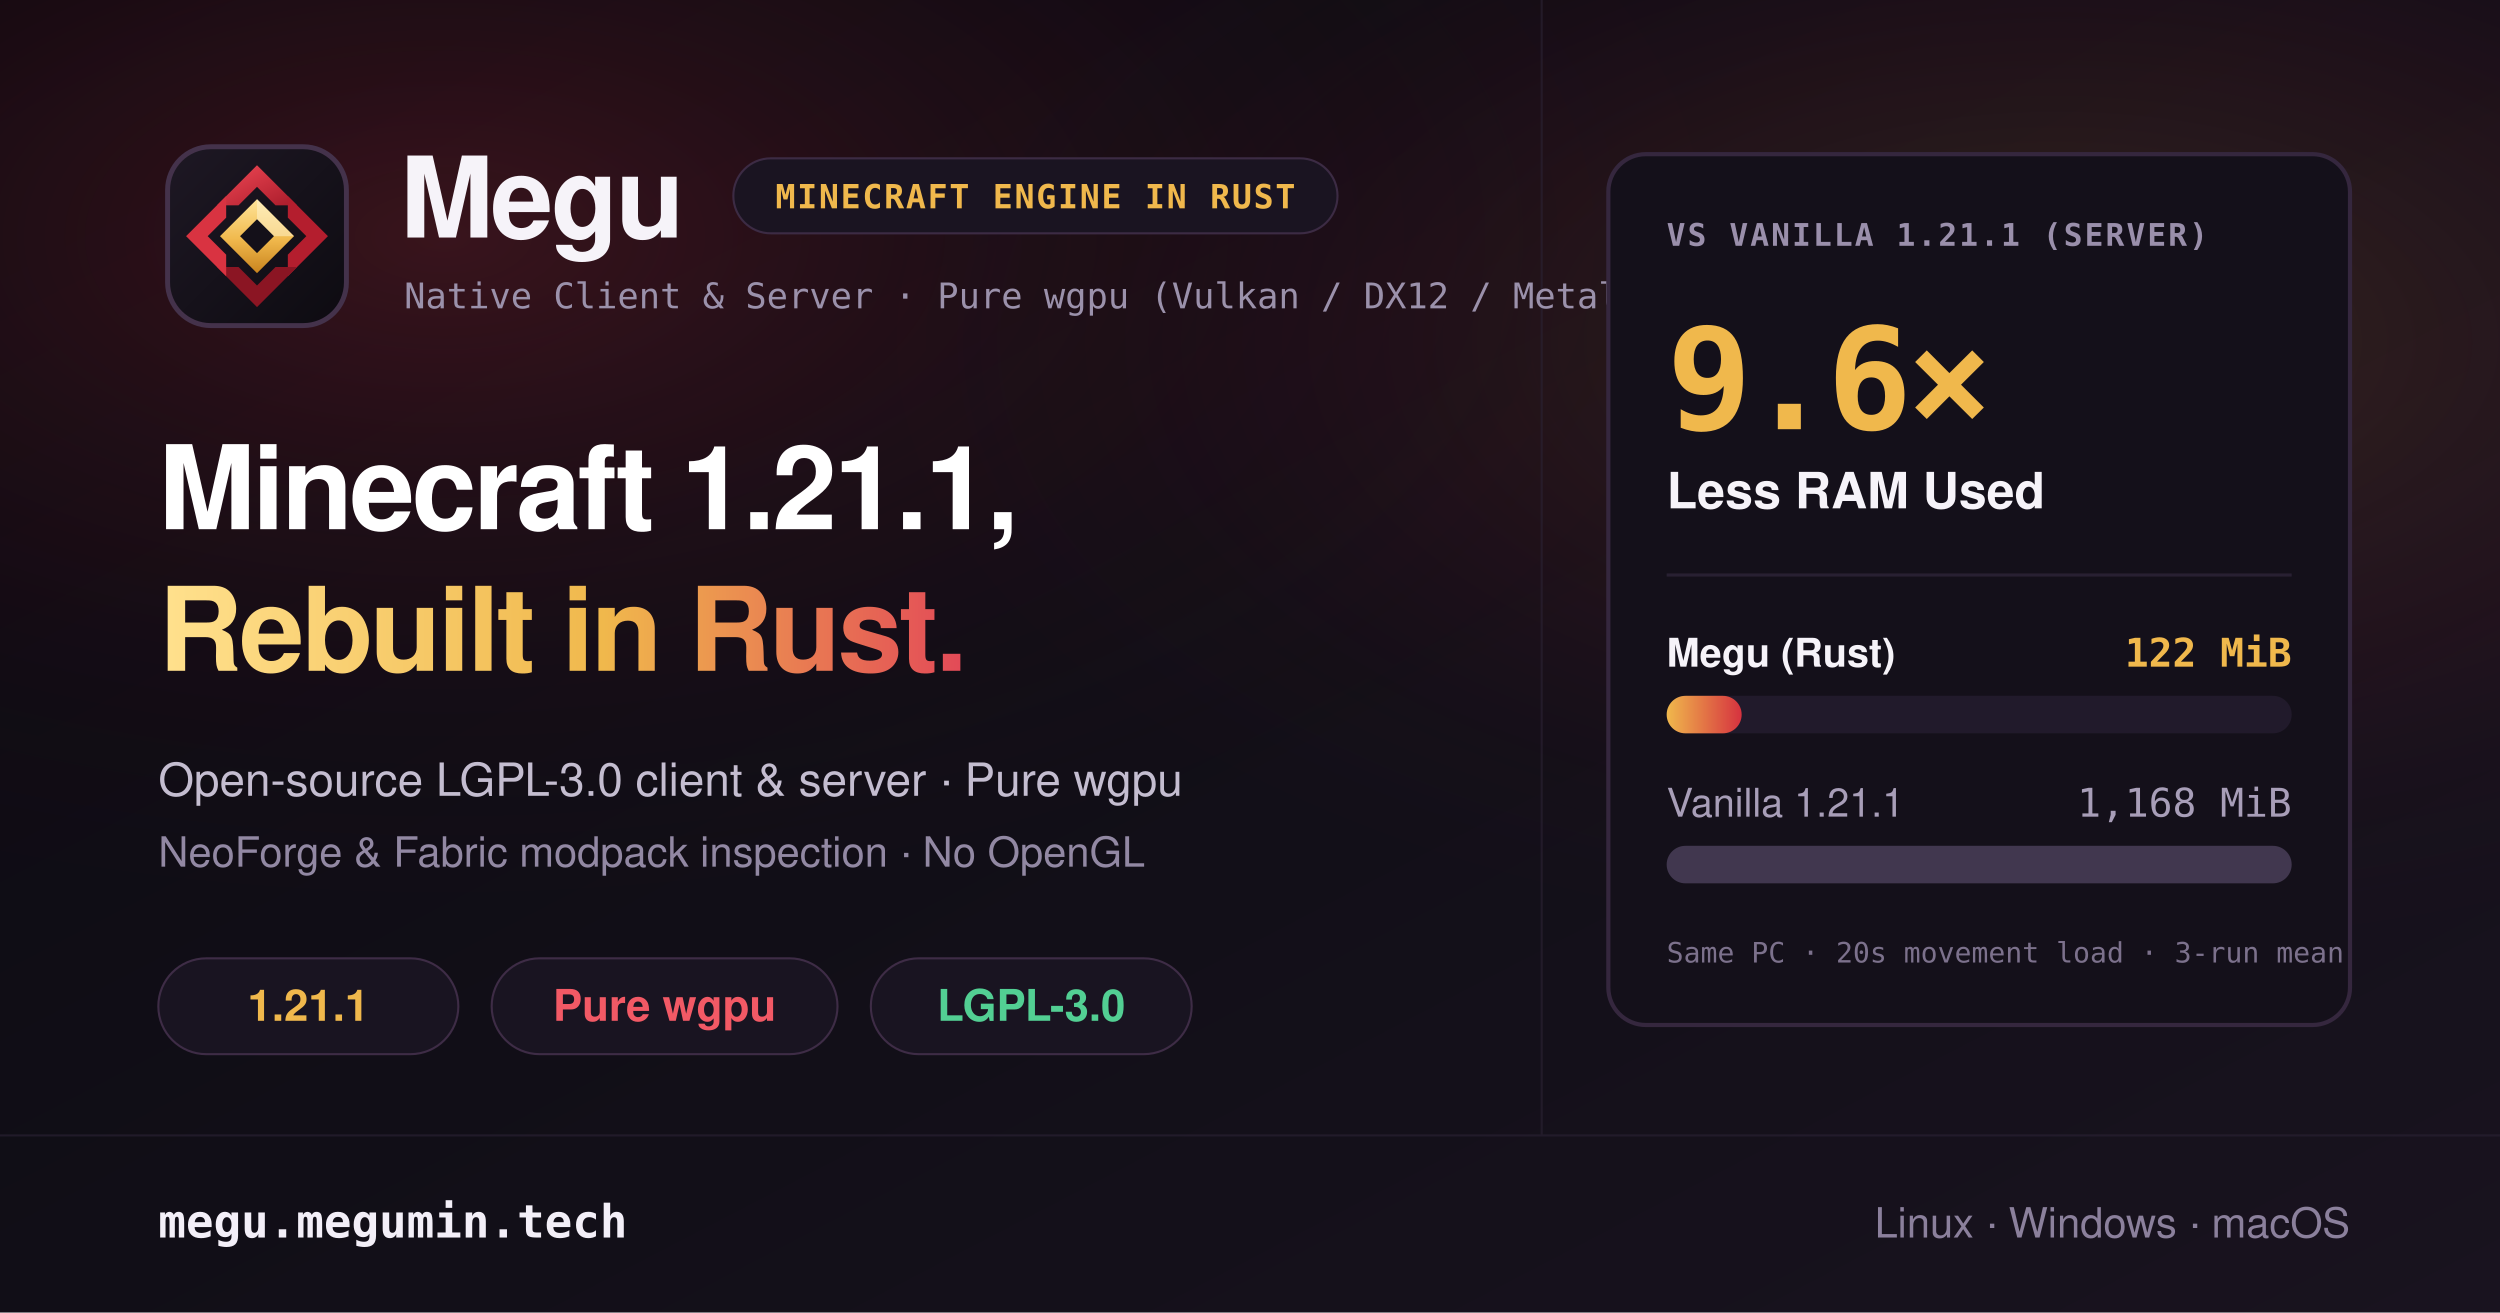
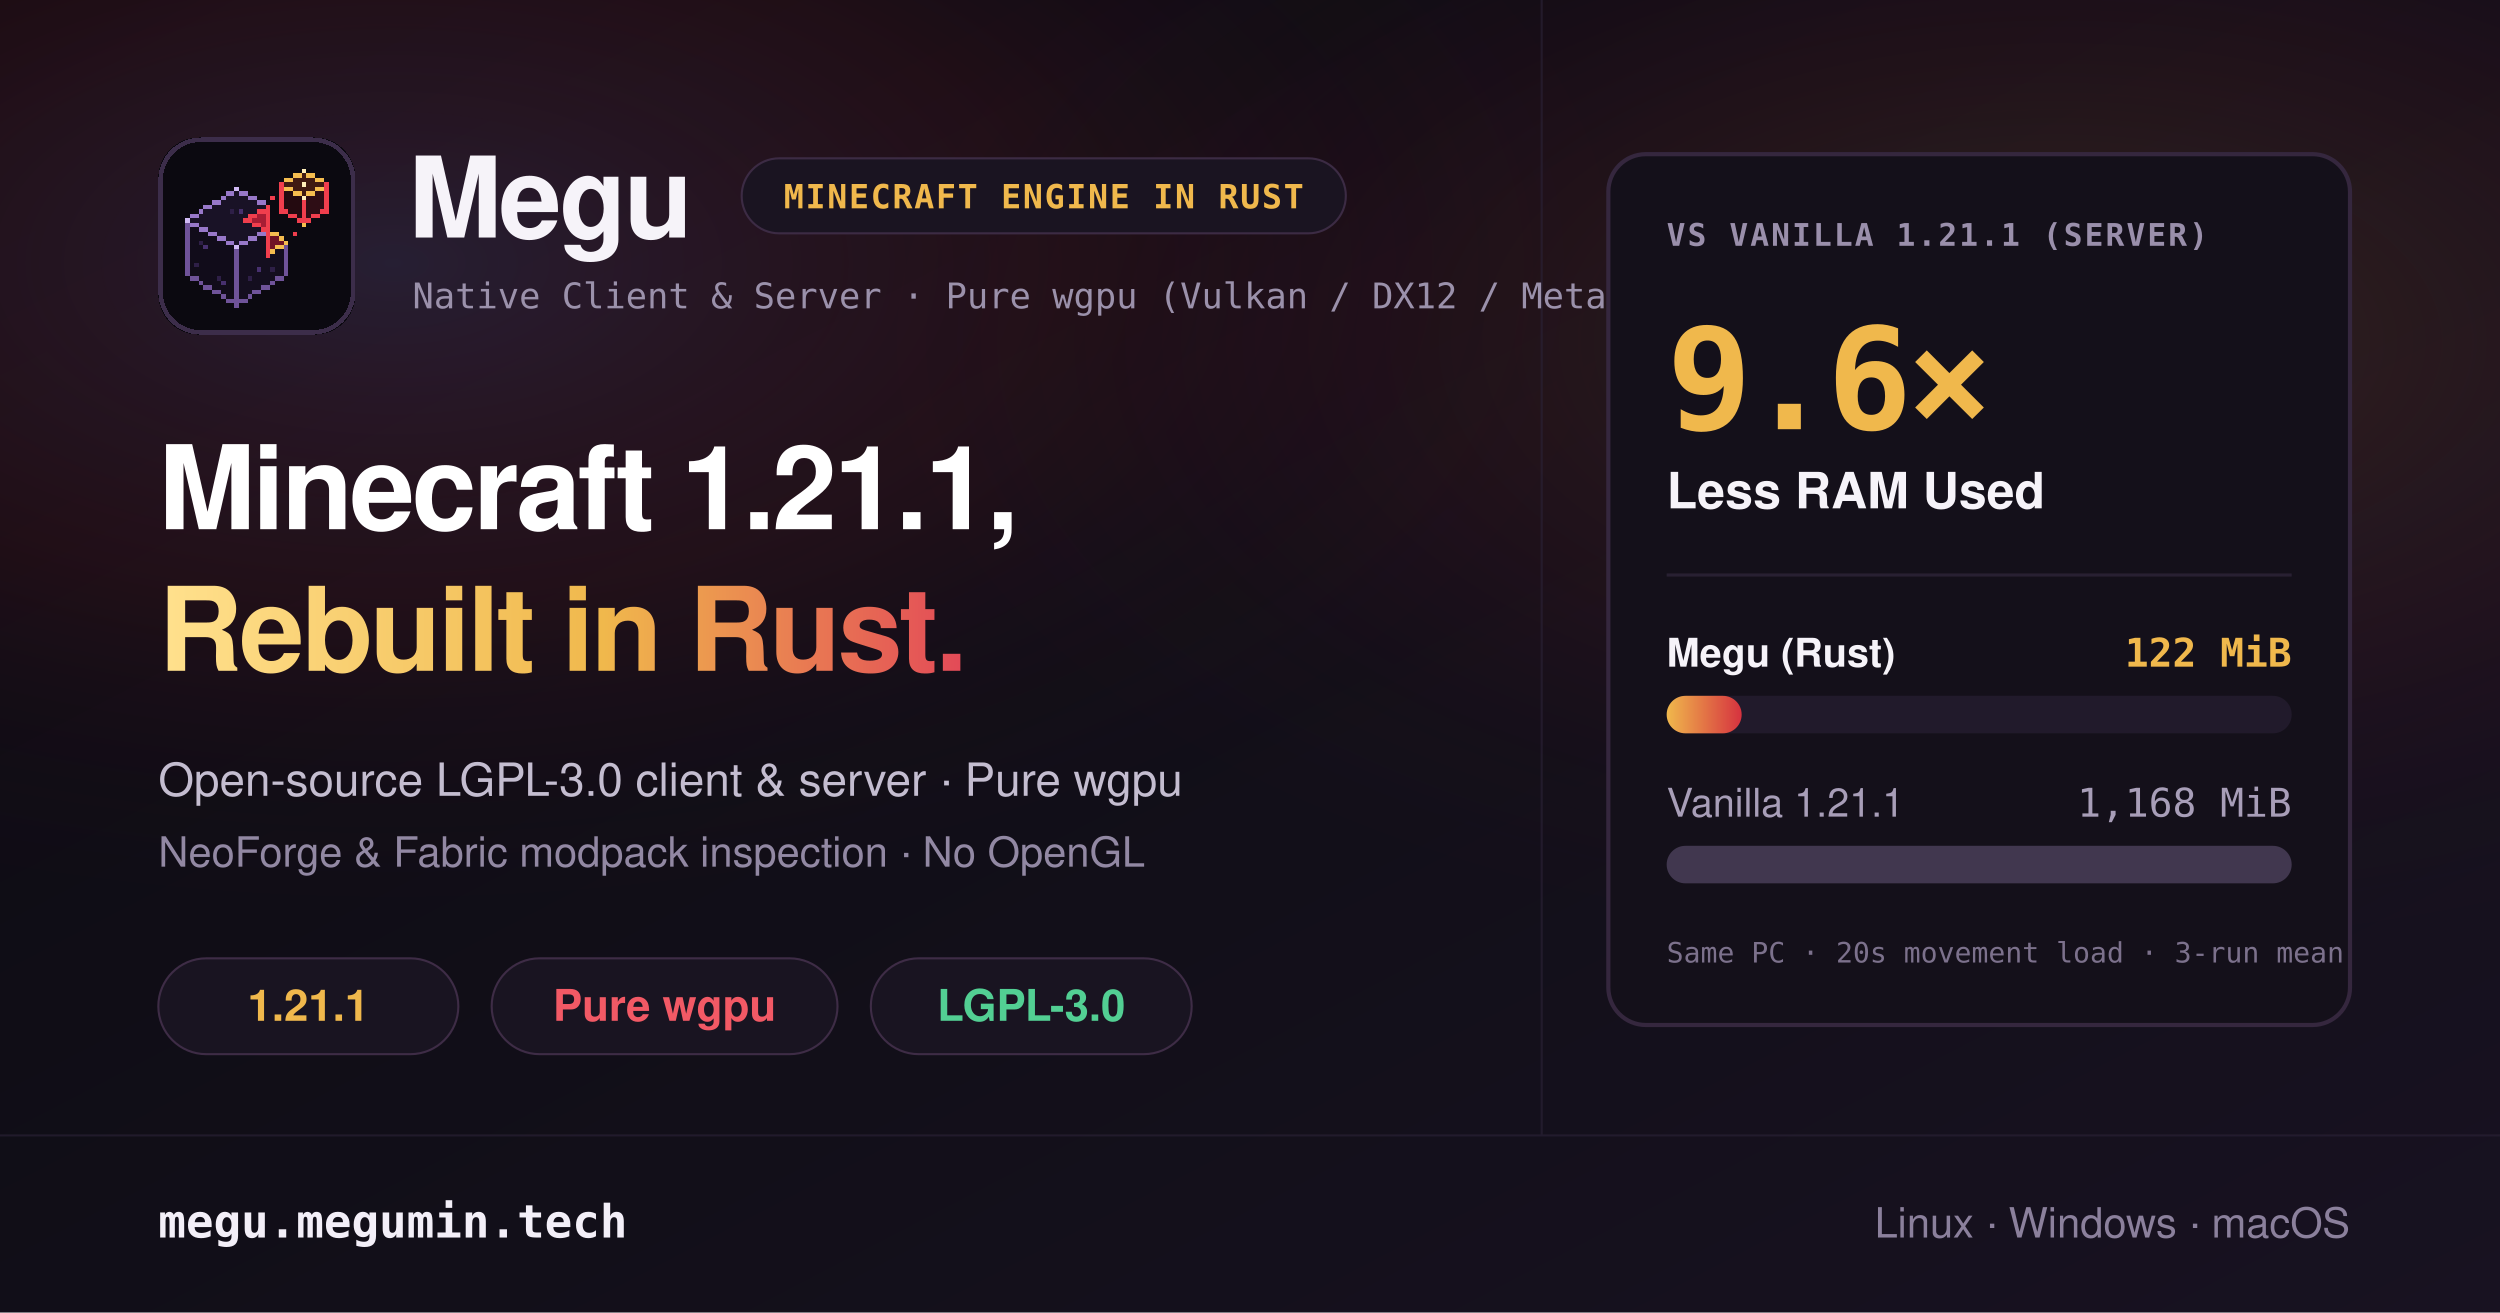
<svg xmlns="http://www.w3.org/2000/svg" width="1200" height="630" viewBox="0 0 1200 630" role="img" aria-labelledby="title desc">
  <defs>
    <linearGradient id="bg" x1="0" y1="0" x2="1" y2="1">
      <stop offset="0" stop-color="#0b0910" />
-       <stop offset="0.58" stop-color="#120f18" />
-       <stop offset="1" stop-color="#19131f" />
+       <stop offset="0.58" stop-color="#120f19" />
+       <stop offset="1" stop-color="#181221" />
    </linearGradient>
-     <radialGradient id="glow-red" cx="0.18" cy="0.18" r="0.55">
-       <stop offset="0" stop-color="#d6323f" stop-opacity="0.22" />
-       <stop offset="0.6" stop-color="#7c1420" stop-opacity="0.06" />
+     <radialGradient id="glow-obs" cx="0.16" cy="0.20" r="0.52">
+       <stop offset="0" stop-color="#8a6db5" stop-opacity="0.20" />
+       <stop offset="0.5" stop-color="#d6323f" stop-opacity="0.09" />
      <stop offset="1" stop-color="#0b0910" stop-opacity="0" />
    </radialGradient>
    <radialGradient id="glow-gold" cx="0.82" cy="0.26" r="0.5">
-       <stop offset="0" stop-color="#f0b84c" stop-opacity="0.16" />
+       <stop offset="0" stop-color="#f0b84c" stop-opacity="0.15" />
      <stop offset="0.55" stop-color="#d6323f" stop-opacity="0.06" />
      <stop offset="1" stop-color="#0b0910" stop-opacity="0" />
    </radialGradient>
    <linearGradient id="accent" x1="0" y1="0" x2="1" y2="0">
      <stop offset="0" stop-color="#ffe08c" />
      <stop offset="0.55" stop-color="#f0b84c" />
      <stop offset="1" stop-color="#e34b57" />
    </linearGradient>
    <linearGradient id="bar-crimson" x1="0" y1="0" x2="1" y2="0">
      <stop offset="0" stop-color="#f0b84c" />
      <stop offset="1" stop-color="#d6323f" />
    </linearGradient>
-     <linearGradient id="megu-bg" x1="0" y1="0" x2="1" y2="1">
-       <stop offset="0" stop-color="#1e1824" />
-       <stop offset="1" stop-color="#0d0b11" />
-     </linearGradient>
-     <linearGradient id="megu-crimson" x1="0" y1="0" x2="1" y2="1">
-       <stop offset="0" stop-color="#f24956" />
-       <stop offset="1" stop-color="#a81b2a" />
-     </linearGradient>
-     <linearGradient id="megu-gold" x1="0" y1="0" x2="0" y2="1">
-       <stop offset="0" stop-color="#ffe599" />
-       <stop offset="0.55" stop-color="#f0b84c" />
-       <stop offset="1" stop-color="#c9841e" />
-     </linearGradient>
  </defs>
  <rect width="1200" height="630" fill="url(#bg)" />
-   <rect width="1200" height="630" fill="url(#glow-red)" />
+   <rect width="1200" height="630" fill="url(#glow-obs)" />
  <rect width="1200" height="630" fill="url(#glow-gold)" />
-   <g stroke="#2a2133" stroke-width="1" opacity="0.65">
+   <g stroke="#2a2135" stroke-width="1" opacity="0.65">
    <path d="M0 545 H1200" />
    <path d="M740 0 V545" />
  </g>
-   <g transform="translate(76, 66) scale(0.74)">
-     <rect x="6" y="6" width="116" height="116" rx="28" fill="url(#megu-bg)" stroke="#44324b" stroke-width="3.2" />
-     <polygon points="64,18 90,44 76,44 64,32 52,44 38,44" fill="url(#megu-crimson)" />
-     <polygon points="110,64 84,90 84,76 96,64 84,52 84,38" fill="#b41e2e" />
-     <polygon points="64,110 38,84 52,84 64,96 76,84 90,84" fill="#8b1523" />
-     <polygon points="18,64 44,38 44,52 32,64 44,76 44,90" fill="#d93341" />
-     <polygon points="64,40 88,64 64,88 40,64" fill="url(#megu-gold)" />
-     <polygon points="64,40 88,64 64,64" fill="#fff6d6" fill-opacity="0.48" />
-     <polygon points="64,53 75,64 64,75 53,64" fill="#141019" />
-   </g>
-   <text x="192" y="114" font-family="ui-sans-serif, system-ui, 'Segoe UI', Helvetica, Arial, sans-serif" font-size="54" font-weight="800" fill="#f6f3f9" letter-spacing="-1.5">Megu</text>
-   <rect x="352" y="76" width="290" height="36" rx="18" fill="#1a1421" stroke="#3c2b44" />
-   <text x="497" y="100" text-anchor="middle" font-family="ui-monospace, SFMono-Regular, Menlo, Consolas, monospace" font-size="16" font-weight="600" fill="#f0b84c" letter-spacing="0.8">MINECRAFT ENGINE IN RUST</text>
-   <text x="194" y="148" font-family="ui-monospace, SFMono-Regular, Menlo, Consolas, monospace" font-size="17" fill="#9b91ab">Native Client &amp; Server · Pure wgpu (Vulkan / DX12 / Metal)</text>
+   <g transform="translate(76, 66) scale(2.15)" shape-rendering="crispEdges">
+     <rect x="0" y="0" width="44" height="44" rx="9" fill="#0b0910" />
+     <rect x="0.5" y="0.5" width="43" height="43" rx="9" fill="none" stroke="#3c2d4a" stroke-width="1" />
+     <rect x="32" y="7" width="1" height="1" fill="#ffefba" />
+     <rect x="30" y="8" width="2" height="1" fill="#f5bd4f" />
+     <rect x="32" y="8" width="1" height="1" fill="#401a12" />
+     <rect x="33" y="8" width="2" height="1" fill="#f5bd4f" />
+     <rect x="28" y="9" width="2" height="1" fill="#f5bd4f" />
+     <rect x="30" y="9" width="5" height="1" fill="#401a12" />
+     <rect x="35" y="9" width="2" height="1" fill="#f5bd4f" />
+     <rect x="27" y="10" width="1" height="1" fill="#f03e4d" />
+     <rect x="28" y="10" width="4" height="1" fill="#401a12" />
+     <rect x="32" y="10" width="1" height="1" fill="#ffefba" />
+     <rect x="33" y="10" width="4" height="1" fill="#401a12" />
+     <rect x="37" y="10" width="1" height="1" fill="#f03e4d" />
+     <rect x="17" y="11" width="1" height="1" fill="#d0baf5" />
+     <rect x="27" y="11" width="1" height="1" fill="#f03e4d" />
+     <rect x="28" y="11" width="2" height="1" fill="#f5bd4f" />
+     <rect x="30" y="11" width="5" height="1" fill="#401a12" />
+     <rect x="35" y="11" width="2" height="1" fill="#f5bd4f" />
+     <rect x="37" y="11" width="1" height="1" fill="#f03e4d" />
+     <rect x="15" y="12" width="2" height="1" fill="#9878c9" />
+     <rect x="17" y="12" width="1" height="1" fill="#191226" />
+     <rect x="18" y="12" width="2" height="1" fill="#9878c9" />
+     <rect x="27" y="12" width="1" height="1" fill="#f03e4d" />
+     <rect x="28" y="12" width="2" height="1" fill="#240a10" />
+     <rect x="30" y="12" width="2" height="1" fill="#f5bd4f" />
+     <rect x="32" y="12" width="1" height="1" fill="#401a12" />
+     <rect x="33" y="12" width="2" height="1" fill="#f5bd4f" />
+     <rect x="35" y="12" width="2" height="1" fill="#2e0d15" />
+     <rect x="37" y="12" width="1" height="1" fill="#f03e4d" />
+     <rect x="14" y="13" width="1" height="1" fill="#9878c9" />
+     <rect x="15" y="13" width="5" height="1" fill="#191226" />
+     <rect x="20" y="13" width="2" height="1" fill="#9878c9" />
+     <rect x="25" y="13" width="1" height="1" fill="#f03e4d" />
+     <rect x="27" y="13" width="1" height="1" fill="#f03e4d" />
+     <rect x="28" y="13" width="4" height="1" fill="#240a10" />
+     <rect x="32" y="13" width="1" height="1" fill="#ffefba" />
+     <rect x="33" y="13" width="4" height="1" fill="#2e0d15" />
+     <rect x="37" y="13" width="1" height="1" fill="#f03e4d" />
+     <rect x="12" y="14" width="2" height="1" fill="#9878c9" />
+     <rect x="14" y="14" width="8" height="1" fill="#191226" />
+     <rect x="22" y="14" width="2" height="1" fill="#9878c9" />
+     <rect x="27" y="14" width="1" height="1" fill="#f03e4d" />
+     <rect x="28" y="14" width="4" height="1" fill="#240a10" />
+     <rect x="32" y="14" width="1" height="1" fill="#f03e4d" />
+     <rect x="33" y="14" width="4" height="1" fill="#2e0d15" />
+     <rect x="37" y="14" width="1" height="1" fill="#f03e4d" />
+     <rect x="10" y="15" width="2" height="1" fill="#9878c9" />
+     <rect x="12" y="15" width="12" height="1" fill="#191226" />
+     <rect x="24" y="15" width="1" height="1" fill="#f03e4d" />
+     <rect x="27" y="15" width="1" height="1" fill="#f03e4d" />
+     <rect x="28" y="15" width="4" height="1" fill="#240a10" />
+     <rect x="32" y="15" width="1" height="1" fill="#f03e4d" />
+     <rect x="33" y="15" width="4" height="1" fill="#2e0d15" />
+     <rect x="37" y="15" width="1" height="1" fill="#f03e4d" />
+     <rect x="9" y="16" width="1" height="1" fill="#9878c9" />
+     <rect x="10" y="16" width="6" height="1" fill="#191226" />
+     <rect x="16" y="16" width="1" height="1" fill="#2e1f47" />
+     <rect x="17" y="16" width="1" height="1" fill="#191226" />
+     <rect x="18" y="16" width="1" height="1" fill="#47306e" />
+     <rect x="19" y="16" width="3" height="1" fill="#191226" />
+     <rect x="22" y="16" width="3" height="1" fill="#f03e4d" />
+     <rect x="27" y="16" width="2" height="1" fill="#f03e4d" />
+     <rect x="29" y="16" width="3" height="1" fill="#240a10" />
+     <rect x="32" y="16" width="1" height="1" fill="#f03e4d" />
+     <rect x="33" y="16" width="3" height="1" fill="#2e0d15" />
+     <rect x="36" y="16" width="2" height="1" fill="#f03e4d" />
+     <rect x="7" y="17" width="2" height="1" fill="#9878c9" />
+     <rect x="9" y="17" width="11" height="1" fill="#191226" />
+     <rect x="20" y="17" width="2" height="1" fill="#f03e4d" />
+     <rect x="22" y="17" width="2" height="1" fill="#a81d34" />
+     <rect x="24" y="17" width="1" height="1" fill="#f03e4d" />
+     <rect x="29" y="17" width="2" height="1" fill="#f03e4d" />
+     <rect x="31" y="17" width="1" height="1" fill="#240a10" />
+     <rect x="32" y="17" width="1" height="1" fill="#f03e4d" />
+     <rect x="33" y="17" width="1" height="1" fill="#2e0d15" />
+     <rect x="34" y="17" width="2" height="1" fill="#f03e4d" />
+     <rect x="6" y="18" width="1" height="1" fill="#d0baf5" />
+     <rect x="7" y="18" width="12" height="1" fill="#191226" />
+     <rect x="19" y="18" width="2" height="1" fill="#f03e4d" />
+     <rect x="21" y="18" width="3" height="1" fill="#a81d34" />
+     <rect x="24" y="18" width="1" height="1" fill="#f03e4d" />
+     <rect x="31" y="18" width="3" height="1" fill="#f03e4d" />
+     <rect x="6" y="19" width="1" height="1" fill="#6f5399" />
+     <rect x="7" y="19" width="2" height="1" fill="#9878c9" />
+     <rect x="9" y="19" width="12" height="1" fill="#191226" />
+     <rect x="21" y="19" width="2" height="1" fill="#f03e4d" />
+     <rect x="23" y="19" width="1" height="1" fill="#a81d34" />
+     <rect x="24" y="19" width="1" height="1" fill="#f03e4d" />
+     <rect x="32" y="19" width="1" height="1" fill="#f5bd4f" />
+     <rect x="6" y="20" width="1" height="1" fill="#6f5399" />
+     <rect x="7" y="20" width="2" height="1" fill="#110c1a" />
+     <rect x="9" y="20" width="2" height="1" fill="#9878c9" />
+     <rect x="11" y="20" width="12" height="1" fill="#191226" />
+     <rect x="23" y="20" width="2" height="1" fill="#f03e4d" />
+     <rect x="6" y="21" width="1" height="1" fill="#6f5399" />
+     <rect x="7" y="21" width="4" height="1" fill="#110c1a" />
+     <rect x="11" y="21" width="2" height="1" fill="#9878c9" />
+     <rect x="13" y="21" width="9" height="1" fill="#191226" />
+     <rect x="22" y="21" width="2" height="1" fill="#9878c9" />
+     <rect x="24" y="21" width="1" height="1" fill="#f03e4d" />
+     <rect x="25" y="21" width="2" height="1" fill="#f5bd4f" />
+     <rect x="30" y="21" width="1" height="1" fill="#f03e4d" />
+     <rect x="6" y="22" width="1" height="1" fill="#6f5399" />
+     <rect x="7" y="22" width="6" height="1" fill="#110c1a" />
+     <rect x="13" y="22" width="2" height="1" fill="#9878c9" />
+     <rect x="15" y="22" width="5" height="1" fill="#191226" />
+     <rect x="20" y="22" width="2" height="1" fill="#9878c9" />
+     <rect x="22" y="22" width="2" height="1" fill="#140e1f" />
+     <rect x="24" y="22" width="1" height="1" fill="#f03e4d" />
+     <rect x="25" y="22" width="2" height="1" fill="#701425" />
+     <rect x="27" y="22" width="1" height="1" fill="#f5bd4f" />
+     <rect x="6" y="23" width="1" height="1" fill="#6f5399" />
+     <rect x="7" y="23" width="2" height="1" fill="#110c1a" />
+     <rect x="9" y="23" width="1" height="1" fill="#2e1f47" />
+     <rect x="10" y="23" width="5" height="1" fill="#110c1a" />
+     <rect x="15" y="23" width="2" height="1" fill="#9878c9" />
+     <rect x="17" y="23" width="1" height="1" fill="#191226" />
+     <rect x="18" y="23" width="2" height="1" fill="#9878c9" />
+     <rect x="20" y="23" width="4" height="1" fill="#140e1f" />
+     <rect x="24" y="23" width="1" height="1" fill="#f03e4d" />
+     <rect x="25" y="23" width="3" height="1" fill="#701425" />
+     <rect x="28" y="23" width="1" height="1" fill="#f5bd4f" />
+     <rect x="6" y="24" width="1" height="1" fill="#6f5399" />
+     <rect x="7" y="24" width="3" height="1" fill="#110c1a" />
+     <rect x="10" y="24" width="1" height="1" fill="#47306e" />
+     <rect x="11" y="24" width="6" height="1" fill="#110c1a" />
+     <rect x="17" y="24" width="1" height="1" fill="#d0baf5" />
+     <rect x="18" y="24" width="6" height="1" fill="#140e1f" />
+     <rect x="24" y="24" width="1" height="1" fill="#f03e4d" />
+     <rect x="25" y="24" width="1" height="1" fill="#701425" />
+     <rect x="26" y="24" width="2" height="1" fill="#f5bd4f" />
+     <rect x="28" y="24" width="1" height="1" fill="#6f5399" />
+     <rect x="6" y="25" width="1" height="1" fill="#6f5399" />
+     <rect x="7" y="25" width="10" height="1" fill="#110c1a" />
+     <rect x="17" y="25" width="1" height="1" fill="#6f5399" />
+     <rect x="18" y="25" width="6" height="1" fill="#140e1f" />
+     <rect x="24" y="25" width="1" height="1" fill="#f03e4d" />
+     <rect x="25" y="25" width="1" height="1" fill="#f5bd4f" />
+     <rect x="26" y="25" width="2" height="1" fill="#140e1f" />
+     <rect x="28" y="25" width="1" height="1" fill="#6f5399" />
+     <rect x="6" y="26" width="1" height="1" fill="#6f5399" />
+     <rect x="7" y="26" width="10" height="1" fill="#110c1a" />
+     <rect x="17" y="26" width="1" height="1" fill="#6f5399" />
+     <rect x="18" y="26" width="6" height="1" fill="#140e1f" />
+     <rect x="24" y="26" width="1" height="1" fill="#f03e4d" />
+     <rect x="25" y="26" width="3" height="1" fill="#140e1f" />
+     <rect x="28" y="26" width="1" height="1" fill="#6f5399" />
+     <rect x="6" y="27" width="1" height="1" fill="#6f5399" />
+     <rect x="7" y="27" width="10" height="1" fill="#110c1a" />
+     <rect x="17" y="27" width="1" height="1" fill="#6f5399" />
+     <rect x="18" y="27" width="10" height="1" fill="#140e1f" />
+     <rect x="28" y="27" width="1" height="1" fill="#6f5399" />
+     <rect x="6" y="28" width="1" height="1" fill="#6f5399" />
+     <rect x="7" y="28" width="1" height="1" fill="#110c1a" />
+     <rect x="8" y="28" width="1" height="1" fill="#2e1f47" />
+     <rect x="9" y="28" width="8" height="1" fill="#110c1a" />
+     <rect x="17" y="28" width="1" height="1" fill="#6f5399" />
+     <rect x="18" y="28" width="10" height="1" fill="#140e1f" />
+     <rect x="28" y="28" width="1" height="1" fill="#6f5399" />
+     <rect x="6" y="29" width="1" height="1" fill="#6f5399" />
+     <rect x="7" y="29" width="10" height="1" fill="#110c1a" />
+     <rect x="17" y="29" width="1" height="1" fill="#6f5399" />
+     <rect x="18" y="29" width="4" height="1" fill="#140e1f" />
+     <rect x="22" y="29" width="1" height="1" fill="#47306e" />
+     <rect x="23" y="29" width="2" height="1" fill="#140e1f" />
+     <rect x="25" y="29" width="1" height="1" fill="#2e1f47" />
+     <rect x="26" y="29" width="2" height="1" fill="#140e1f" />
+     <rect x="28" y="29" width="1" height="1" fill="#6f5399" />
+     <rect x="6" y="30" width="1" height="1" fill="#6f5399" />
+     <rect x="7" y="30" width="10" height="1" fill="#110c1a" />
+     <rect x="17" y="30" width="1" height="1" fill="#6f5399" />
+     <rect x="18" y="30" width="10" height="1" fill="#140e1f" />
+     <rect x="28" y="30" width="1" height="1" fill="#6f5399" />
+     <rect x="7" y="31" width="2" height="1" fill="#6f5399" />
+     <rect x="9" y="31" width="4" height="1" fill="#110c1a" />
+     <rect x="13" y="31" width="1" height="1" fill="#2e1f47" />
+     <rect x="14" y="31" width="3" height="1" fill="#110c1a" />
+     <rect x="17" y="31" width="1" height="1" fill="#6f5399" />
+     <rect x="18" y="31" width="2" height="1" fill="#140e1f" />
+     <rect x="20" y="31" width="1" height="1" fill="#2e1f47" />
+     <rect x="21" y="31" width="5" height="1" fill="#140e1f" />
+     <rect x="26" y="31" width="2" height="1" fill="#6f5399" />
+     <rect x="9" y="32" width="1" height="1" fill="#6f5399" />
+     <rect x="10" y="32" width="4" height="1" fill="#110c1a" />
+     <rect x="14" y="32" width="1" height="1" fill="#47306e" />
+     <rect x="15" y="32" width="2" height="1" fill="#110c1a" />
+     <rect x="17" y="32" width="1" height="1" fill="#6f5399" />
+     <rect x="18" y="32" width="7" height="1" fill="#140e1f" />
+     <rect x="25" y="32" width="1" height="1" fill="#6f5399" />
+     <rect x="10" y="33" width="2" height="1" fill="#6f5399" />
+     <rect x="12" y="33" width="5" height="1" fill="#110c1a" />
+     <rect x="17" y="33" width="1" height="1" fill="#6f5399" />
+     <rect x="18" y="33" width="5" height="1" fill="#140e1f" />
+     <rect x="23" y="33" width="2" height="1" fill="#6f5399" />
+     <rect x="12" y="34" width="2" height="1" fill="#6f5399" />
+     <rect x="14" y="34" width="3" height="1" fill="#110c1a" />
+     <rect x="17" y="34" width="1" height="1" fill="#6f5399" />
+     <rect x="18" y="34" width="3" height="1" fill="#140e1f" />
+     <rect x="21" y="34" width="2" height="1" fill="#6f5399" />
+     <rect x="14" y="35" width="1" height="1" fill="#6f5399" />
+     <rect x="15" y="35" width="2" height="1" fill="#110c1a" />
+     <rect x="17" y="35" width="1" height="1" fill="#6f5399" />
+     <rect x="18" y="35" width="2" height="1" fill="#140e1f" />
+     <rect x="20" y="35" width="1" height="1" fill="#6f5399" />
+     <rect x="15" y="36" width="5" height="1" fill="#6f5399" />
+     <rect x="17" y="37" width="1" height="1" fill="#6f5399" />
+   </g>
+   <text x="196" y="114" font-family="ui-sans-serif, system-ui, 'Segoe UI', Helvetica, Arial, sans-serif" font-size="54" font-weight="800" fill="#f6f3f9" letter-spacing="-1.5">Megu</text>
+   <rect x="356" y="76" width="290" height="36" rx="18" fill="#1a1421" stroke="#3c2b44" />
+   <text x="501" y="100" text-anchor="middle" font-family="ui-monospace, SFMono-Regular, Menlo, Consolas, monospace" font-size="16" font-weight="600" fill="#f0b84c" letter-spacing="0.8">MINECRAFT ENGINE IN RUST</text>
+   <text x="198" y="148" font-family="ui-monospace, SFMono-Regular, Menlo, Consolas, monospace" font-size="17" fill="#9b91ab">Native Client &amp; Server · Pure wgpu (Vulkan / DX12 / Metal)</text>
  <text x="76" y="254" font-family="ui-sans-serif, system-ui, 'Segoe UI', Helvetica, Arial, sans-serif" font-size="56" font-weight="800" fill="#ffffff" letter-spacing="-1.5">Minecraft 1.21.1,</text>
  <text x="76" y="322" font-family="ui-sans-serif, system-ui, 'Segoe UI', Helvetica, Arial, sans-serif" font-size="56" font-weight="800" fill="url(#accent)" letter-spacing="-1.5">Rebuilt in Rust.</text>
  <text x="76" y="382" font-family="ui-sans-serif, system-ui, 'Segoe UI', Helvetica, Arial, sans-serif" font-size="22" fill="#c4bdd0">Open-source LGPL-3.0 client &amp; server · Pure wgpu</text>
  <text x="76" y="416" font-family="ui-sans-serif, system-ui, 'Segoe UI', Helvetica, Arial, sans-serif" font-size="20" fill="#9288a3">NeoForge &amp; Fabric modpack inspection · No OpenGL</text>
  <g font-family="ui-sans-serif, system-ui, 'Segoe UI', Helvetica, Arial, sans-serif" font-size="21" font-weight="700">
    <rect x="76" y="460" width="144" height="46" rx="23" fill="#191421" stroke="#3e2c46" />
    <text x="148" y="490" text-anchor="middle" fill="#f0b84c">1.21.1</text>
    <rect x="236" y="460" width="166" height="46" rx="23" fill="#191421" stroke="#3e2c46" />
    <text x="319" y="490" text-anchor="middle" fill="#f25965">Pure wgpu</text>
    <rect x="418" y="460" width="154" height="46" rx="23" fill="#191421" stroke="#3e2c46" />
    <text x="495" y="490" text-anchor="middle" fill="#52cf93">LGPL-3.0</text>
  </g>
  <g transform="translate(772, 74)">
    <rect x="0" y="0" width="356" height="418" rx="18" fill="#14101a" stroke="#35273e" stroke-width="2" />
    <text x="28" y="44" font-family="ui-monospace, SFMono-Regular, Menlo, Consolas, monospace" font-size="15" font-weight="700" fill="#9a8fab" letter-spacing="1">VS VANILLA 1.21.1 (SERVER)</text>
    <text x="28" y="132" font-family="ui-monospace, SFMono-Regular, Menlo, Consolas, monospace" font-size="68" font-weight="800" fill="#f0b84c" letter-spacing="-2.5">9.6×</text>
    <text x="28" y="170" font-family="ui-sans-serif, system-ui, 'Segoe UI', Helvetica, Arial, sans-serif" font-size="24" font-weight="700" fill="#f6f3f9">Less RAM Used</text>
    <line x1="28" y1="202" x2="328" y2="202" stroke="#282032" stroke-width="1.5" />
    <text x="28" y="246" font-family="ui-sans-serif, system-ui, 'Segoe UI', Helvetica, Arial, sans-serif" font-size="19" font-weight="700" fill="#f6f3f9">Megu (Rust)</text>
    <text x="328" y="246" text-anchor="end" font-family="ui-monospace, SFMono-Regular, Menlo, Consolas, monospace" font-size="19" font-weight="700" fill="#f0b84c">122 MiB</text>
    <rect x="28" y="260" width="300" height="18" rx="9" fill="#211a2b" />
    <rect x="28" y="260" width="36" height="18" rx="9" fill="url(#bar-crimson)" />
    <text x="28" y="318" font-family="ui-sans-serif, system-ui, 'Segoe UI', Helvetica, Arial, sans-serif" font-size="19" fill="#a89eb8">Vanilla 1.21.1</text>
    <text x="328" y="318" text-anchor="end" font-family="ui-monospace, SFMono-Regular, Menlo, Consolas, monospace" font-size="19" fill="#a89eb8">1,168 MiB</text>
    <rect x="28" y="332" width="300" height="18" rx="9" fill="#41374f" />
    <text x="28" y="388" font-family="ui-monospace, SFMono-Regular, Menlo, Consolas, monospace" font-size="13.5" fill="#7c718c">Same PC · 20s movement load · 3-run mean</text>
  </g>
  <text x="76" y="594" font-family="ui-monospace, SFMono-Regular, Menlo, Consolas, monospace" font-size="22" font-weight="700" fill="#f3eff8">megu.megumin.tech</text>
  <text x="1128" y="594" text-anchor="end" font-family="ui-sans-serif, system-ui, 'Segoe UI', Helvetica, Arial, sans-serif" font-size="20" fill="#8b809c">Linux · Windows · macOS</text>
</svg>
